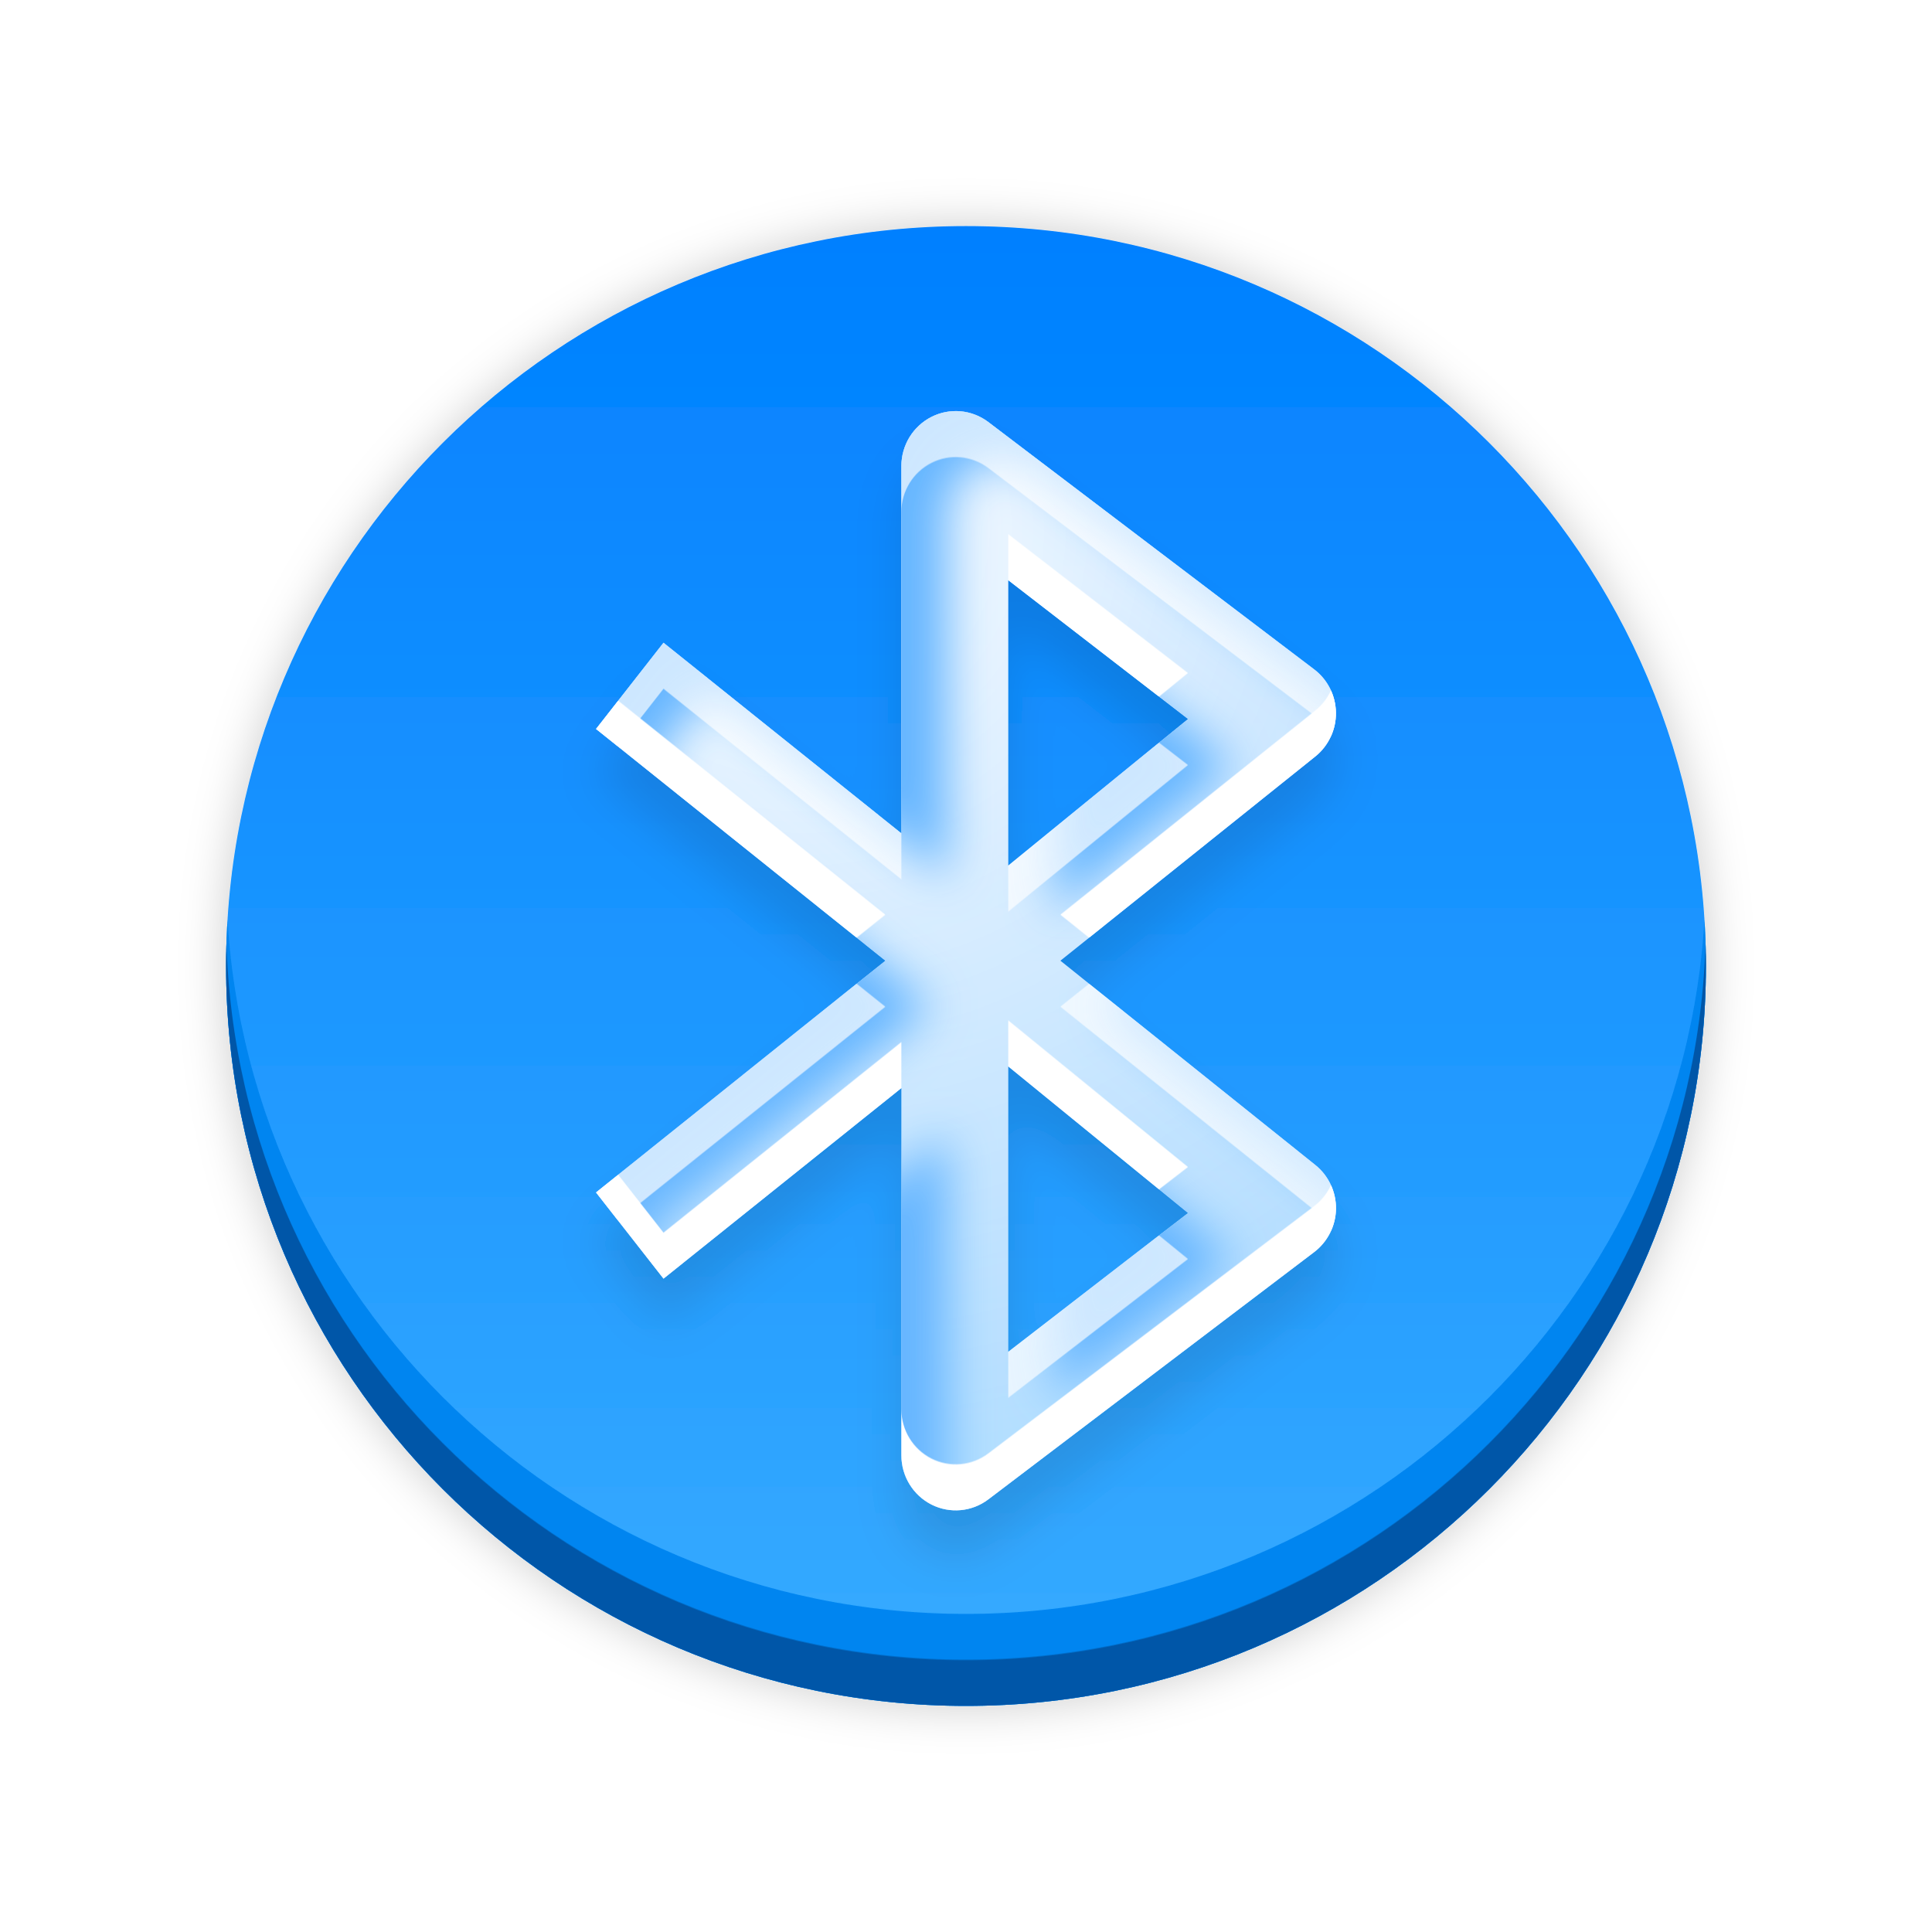
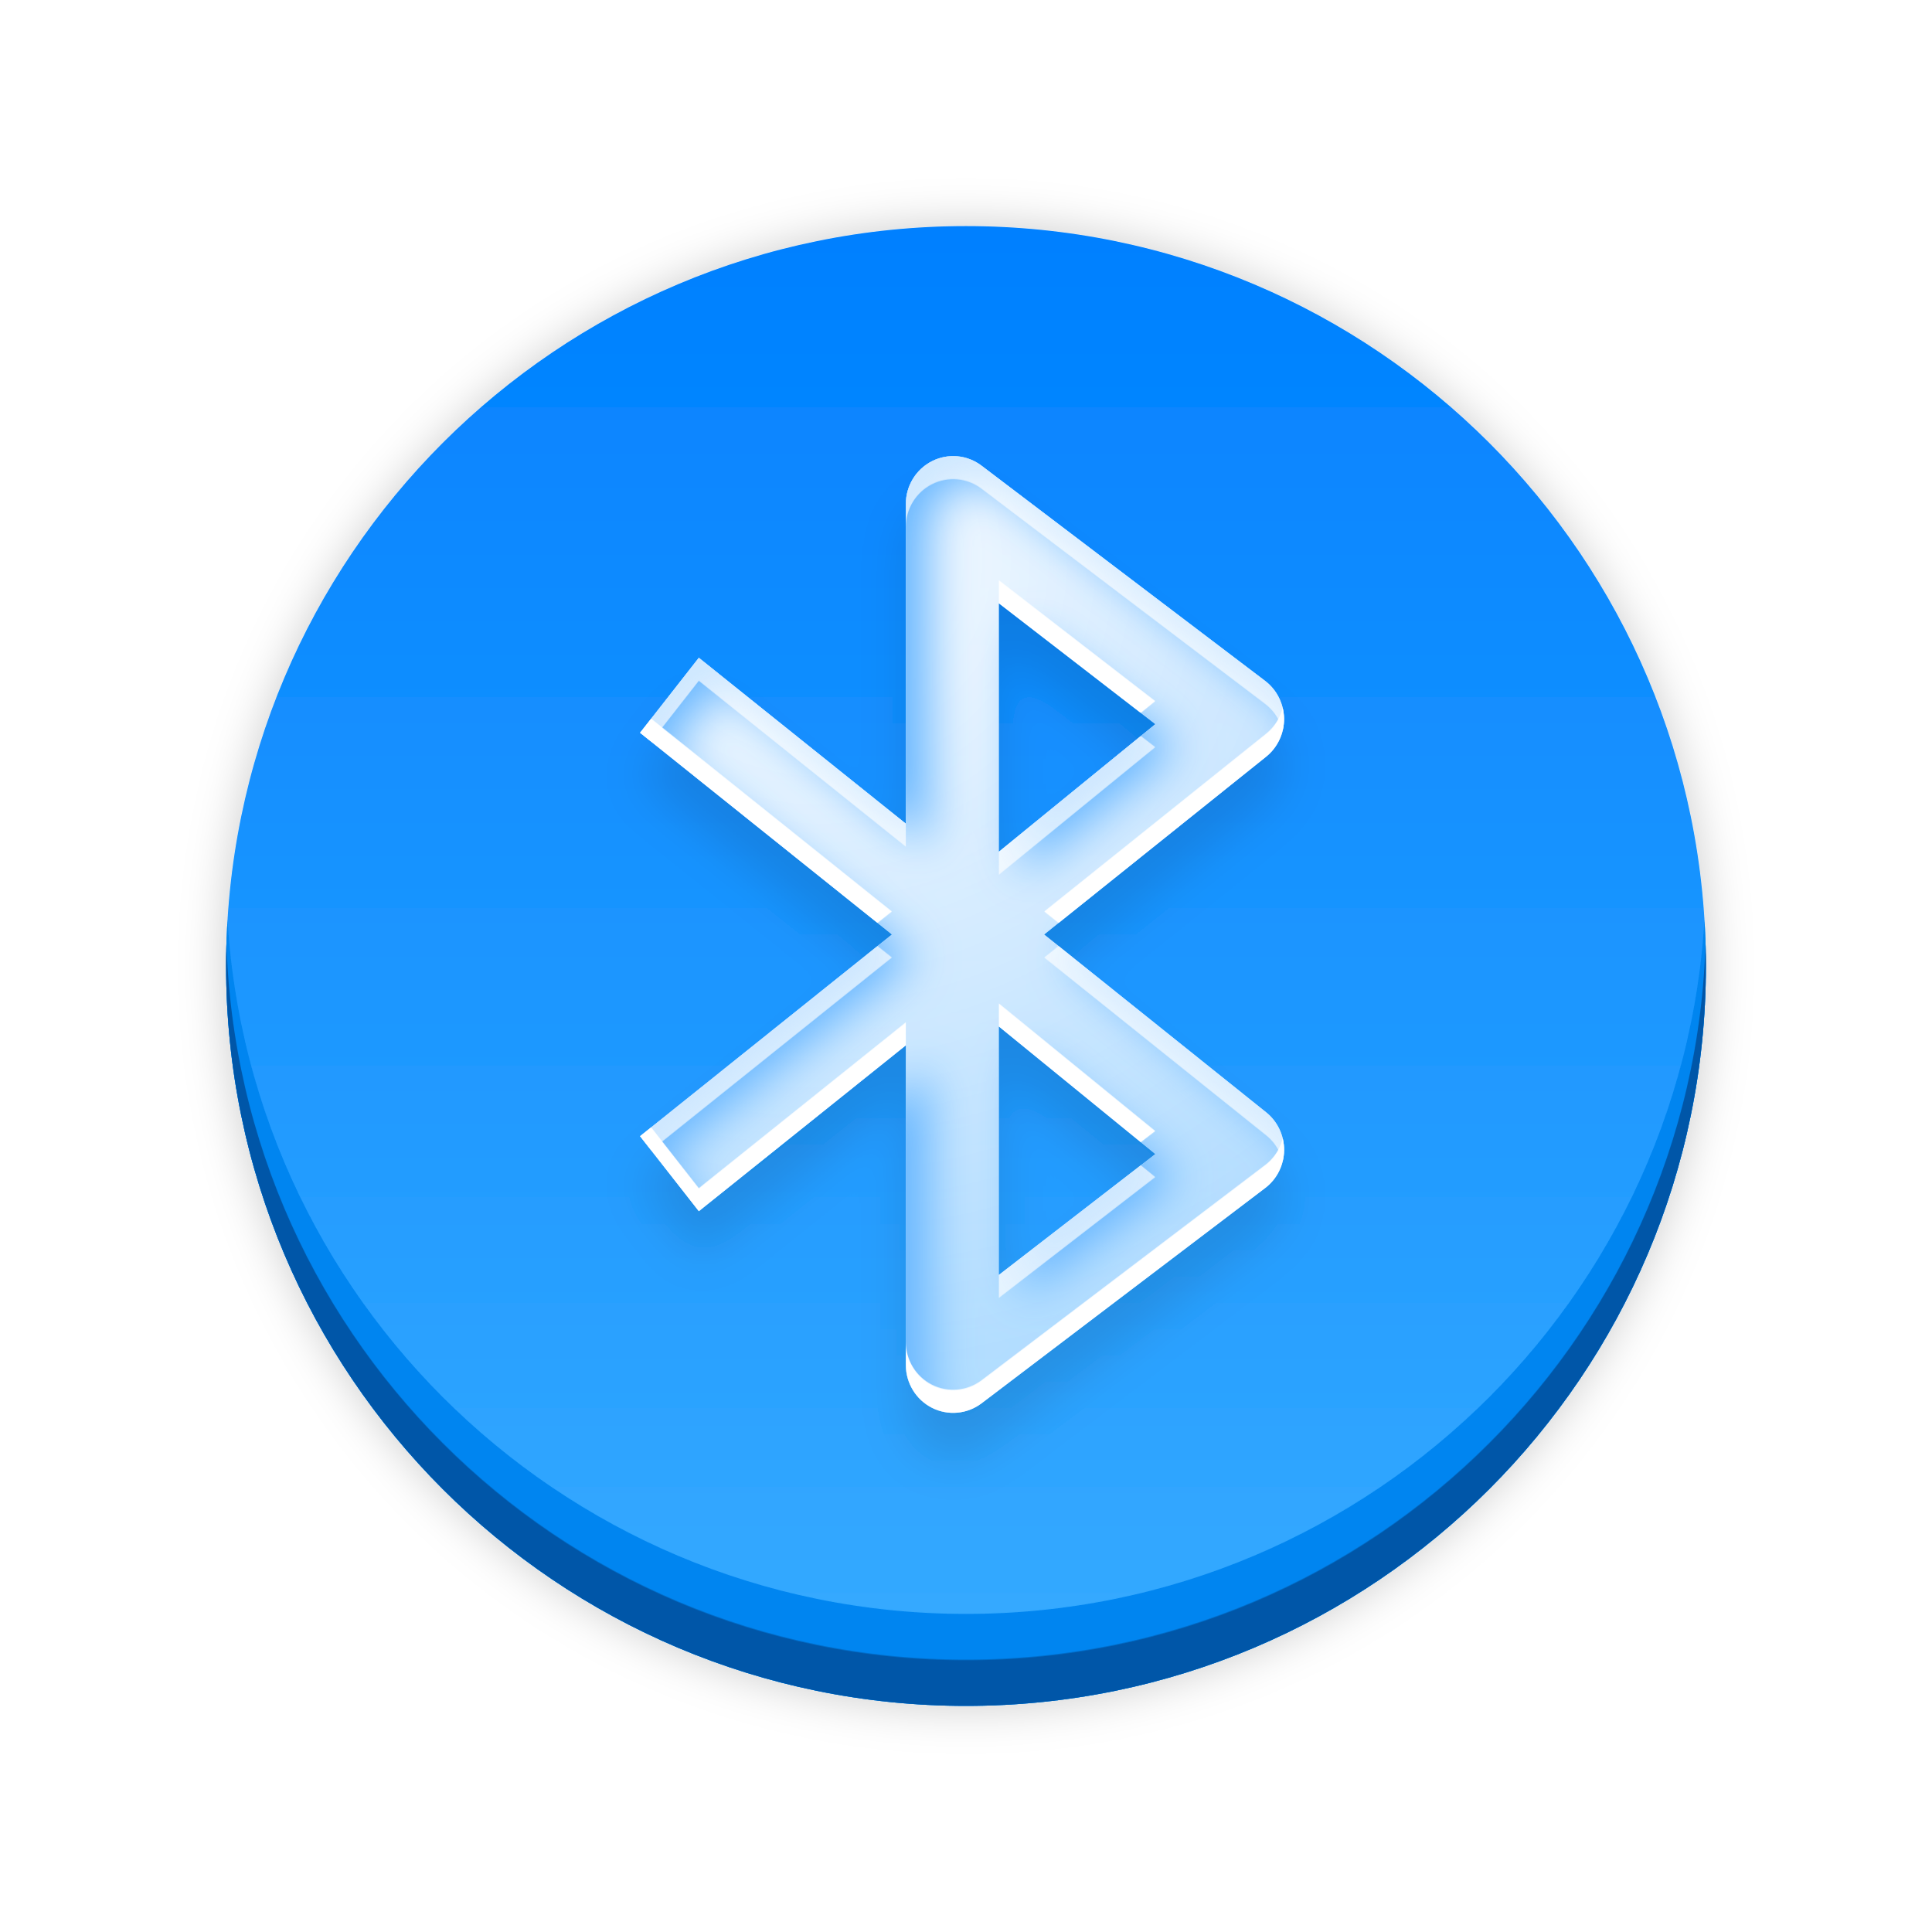
<svg xmlns="http://www.w3.org/2000/svg" xmlns:xlink="http://www.w3.org/1999/xlink" width="42px" height="42px" viewBox="0 0 42 42" version="1.1">
  <defs>
    <filter x="-7.6%" y="-7.6%" width="115.2%" height="115.2%" filterUnits="objectBoundingBox" id="filter-1">
      <feOffset dx="0" dy="0" in="SourceAlpha" result="shadowOffsetOuter1" />
      <feGaussianBlur stdDeviation="0.5" in="shadowOffsetOuter1" result="shadowBlurOuter1" />
      <feColorMatrix values="0 0 0 0 0   0 0 0 0 0   0 0 0 0 0  0 0 0 0.2 0" type="matrix" in="shadowBlurOuter1" result="shadowMatrixOuter1" />
      <feMerge>
        <feMergeNode in="shadowMatrixOuter1" />
        <feMergeNode in="SourceGraphic" />
      </feMerge>
    </filter>
    <linearGradient x1="50%" y1="1.012%" x2="50%" y2="100%" id="linearGradient-2">
      <stop stop-color="#0080FF" offset="0%" />
      <stop stop-color="#38ACFF" offset="100%" />
    </linearGradient>
    <circle id="path-3" cx="16.085" cy="16.085" r="16.085" />
    <filter x="-3.1%" y="-3.1%" width="106.2%" height="106.2%" filterUnits="objectBoundingBox" id="filter-4">
      <feOffset dx="0" dy="-2" in="SourceAlpha" result="shadowOffsetInner1" />
      <feComposite in="shadowOffsetInner1" in2="SourceAlpha" operator="arithmetic" k2="-1" k3="1" result="shadowInnerInner1" />
      <feColorMatrix values="0 0 0 0 0   0 0 0 0 0.522   0 0 0 0 0.94  0 0 0 1 0" type="matrix" in="shadowInnerInner1" result="shadowMatrixInner1" />
      <feOffset dx="0" dy="-1" in="SourceAlpha" result="shadowOffsetInner2" />
      <feComposite in="shadowOffsetInner2" in2="SourceAlpha" operator="arithmetic" k2="-1" k3="1" result="shadowInnerInner2" />
      <feColorMatrix values="0 0 0 0 0   0 0 0 0 0.342   0 0 0 0 0.66  0 0 0 1 0" type="matrix" in="shadowInnerInner2" result="shadowMatrixInner2" />
      <feMerge>
        <feMergeNode in="shadowMatrixInner1" />
        <feMergeNode in="shadowMatrixInner2" />
      </feMerge>
    </filter>
    <radialGradient cx="27.705%" cy="10.68%" fx="27.705%" fy="10.68%" r="125.698%" gradientTransform="translate(0.277049,0.106803),scale(1,0.673081),rotate(60.83726),translate(-0.277049,-0.106803)" id="radialGradient-5">
      <stop stop-color="#FFFFFF" stop-opacity="0.979" offset="0%" />
      <stop stop-color="#FFFFFF" stop-opacity="0.643" offset="100%" />
    </radialGradient>
-     <path d="M9.509,22.882 L14.68,18.739 L14.68,26.725 C14.681,27.177 14.934,27.59 15.334,27.793 C15.733,27.995 16.212,27.952 16.57,27.681 L23.655,22.304 C23.948,22.081 24.123,21.734 24.128,21.363 C24.132,20.993 23.967,20.641 23.68,20.411 L18.137,15.97 L23.68,11.53 C23.967,11.299 24.132,10.947 24.127,10.577 C24.122,10.207 23.948,9.859 23.655,9.637 L16.57,4.259 C16.212,3.989 15.733,3.945 15.334,4.148 C14.934,4.35 14.681,4.763 14.68,5.215 L14.68,13.201 L9.509,9.058 L8.043,10.932 L14.332,15.97 L8.043,21.008 L9.509,22.882 Z M17.004,7.698 L20.911,10.716 L17.004,13.902 L17.004,7.698 Z M17.004,18.268 L20.911,21.455 L17.004,24.472 L17.004,18.268 L17.004,18.268 Z" id="path-6" />
-     <filter x="-12.4%" y="-4.2%" width="124.9%" height="116.7%" filterUnits="objectBoundingBox" id="filter-7">
+     <path d="M10.277,21.416 L14.777,17.81 L14.777,24.761 C14.778,25.154 14.998,25.514 15.346,25.69 C15.694,25.866 16.11,25.828 16.422,25.593 L22.589,20.912 C22.844,20.719 22.996,20.417 23,20.094 C23.004,19.771 22.86,19.465 22.61,19.265 L17.786,15.4 L22.61,11.535 C22.86,11.334 23.003,11.028 22.999,10.706 C22.995,10.383 22.843,10.081 22.589,9.887 L16.422,5.207 C16.11,4.971 15.694,4.934 15.346,5.11 C14.998,5.286 14.778,5.645 14.777,6.039 L14.777,12.99 L10.277,9.384 L9,11.015 L14.474,15.4 L9,19.785 L10.277,21.416 Z M16.8,8.2 L20.2,10.827 L16.8,13.6 L16.8,8.2 Z M16.8,17.4 L20.2,20.173 L16.8,22.8 L16.8,17.4 L16.8,17.4 Z" id="path-6" />
+     <filter x="-14.3%" y="-4.8%" width="128.6%" height="119.2%" filterUnits="objectBoundingBox" id="filter-7">
      <feOffset dx="0" dy="1" in="SourceAlpha" result="shadowOffsetOuter1" />
      <feGaussianBlur stdDeviation="0.5" in="shadowOffsetOuter1" result="shadowBlurOuter1" />
      <feComposite in="shadowBlurOuter1" in2="SourceAlpha" operator="out" result="shadowBlurOuter1" />
      <feColorMatrix values="0 0 0 0 0   0 0 0 0 0   0 0 0 0 0  0 0 0 0.107 0" type="matrix" in="shadowBlurOuter1" />
    </filter>
-     <filter x="-12.4%" y="-4.2%" width="124.9%" height="116.7%" filterUnits="objectBoundingBox" id="filter-8">
+     <filter x="-12.5%" y="-3.6%" width="125.0%" height="116.8%" filterUnits="objectBoundingBox" id="filter-8">
      <feGaussianBlur stdDeviation="0.5" in="SourceAlpha" result="shadowBlurInner1" />
-       <feOffset dx="1" dy="1" in="shadowBlurInner1" result="shadowOffsetInner1" />
+       <feOffset dx="0.5" dy="0.5" in="shadowBlurInner1" result="shadowOffsetInner1" />
      <feComposite in="shadowOffsetInner1" in2="SourceAlpha" operator="arithmetic" k2="-1" k3="1" result="shadowInnerInner1" />
      <feColorMatrix values="0 0 0 0 0.397   0 0 0 0 0.712   0 0 0 0 1  0 0 0 1 0" type="matrix" in="shadowInnerInner1" result="shadowMatrixInner1" />
-       <feOffset dx="0" dy="-1" in="SourceAlpha" result="shadowOffsetInner2" />
+       <feOffset dx="0" dy="-0.5" in="SourceAlpha" result="shadowOffsetInner2" />
      <feComposite in="shadowOffsetInner2" in2="SourceAlpha" operator="arithmetic" k2="-1" k3="1" result="shadowInnerInner2" />
      <feColorMatrix values="0 0 0 0 1   0 0 0 0 1   0 0 0 0 1  0 0 0 1 0" type="matrix" in="shadowInnerInner2" result="shadowMatrixInner2" />
-       <feOffset dx="0" dy="1" in="SourceAlpha" result="shadowOffsetInner3" />
+       <feOffset dx="0" dy="0.5" in="SourceAlpha" result="shadowOffsetInner3" />
      <feComposite in="shadowOffsetInner3" in2="SourceAlpha" operator="arithmetic" k2="-1" k3="1" result="shadowInnerInner3" />
      <feColorMatrix values="0 0 0 0 1   0 0 0 0 1   0 0 0 0 1  0 0 0 0.675 0" type="matrix" in="shadowInnerInner3" result="shadowMatrixInner3" />
      <feMerge>
        <feMergeNode in="shadowMatrixInner1" />
        <feMergeNode in="shadowMatrixInner2" />
        <feMergeNode in="shadowMatrixInner3" />
      </feMerge>
    </filter>
  </defs>
  <g id="设置中心/dcc_nav_bluetooth_42px" stroke="none" stroke-width="1" fill="none" fill-rule="evenodd">
    <rect id="矩形" x="0" y="0" width="42" height="42" />
    <g id="编组" filter="url(#filter-1)" transform="translate(4.914894, 4.914894)">
      <g id="椭圆形">
        <use fill="url(#linearGradient-2)" fill-rule="evenodd" xlink:href="#path-3" />
        <use fill="black" fill-opacity="1" filter="url(#filter-4)" xlink:href="#path-3" />
      </g>
      <g id="形状" fill-rule="nonzero">
        <use fill="black" fill-opacity="1" filter="url(#filter-7)" xlink:href="#path-6" />
        <use fill="url(#radialGradient-5)" xlink:href="#path-6" />
        <use fill="black" fill-opacity="1" filter="url(#filter-8)" xlink:href="#path-6" />
      </g>
    </g>
  </g>
</svg>
